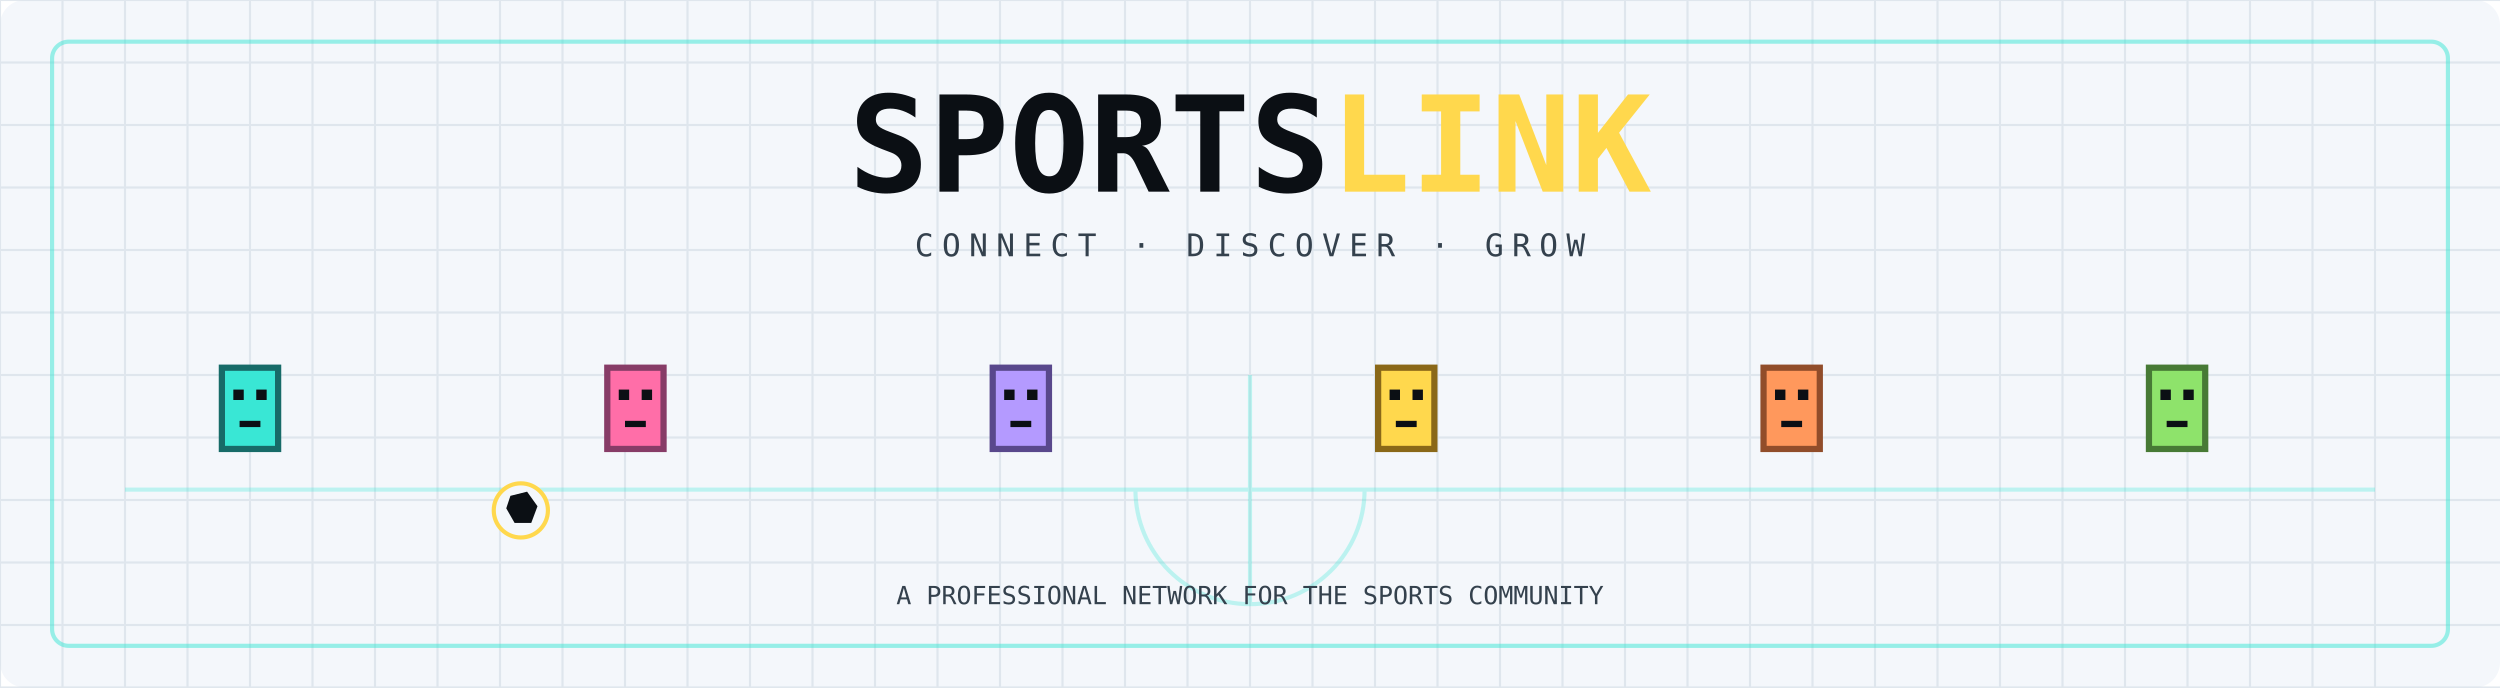
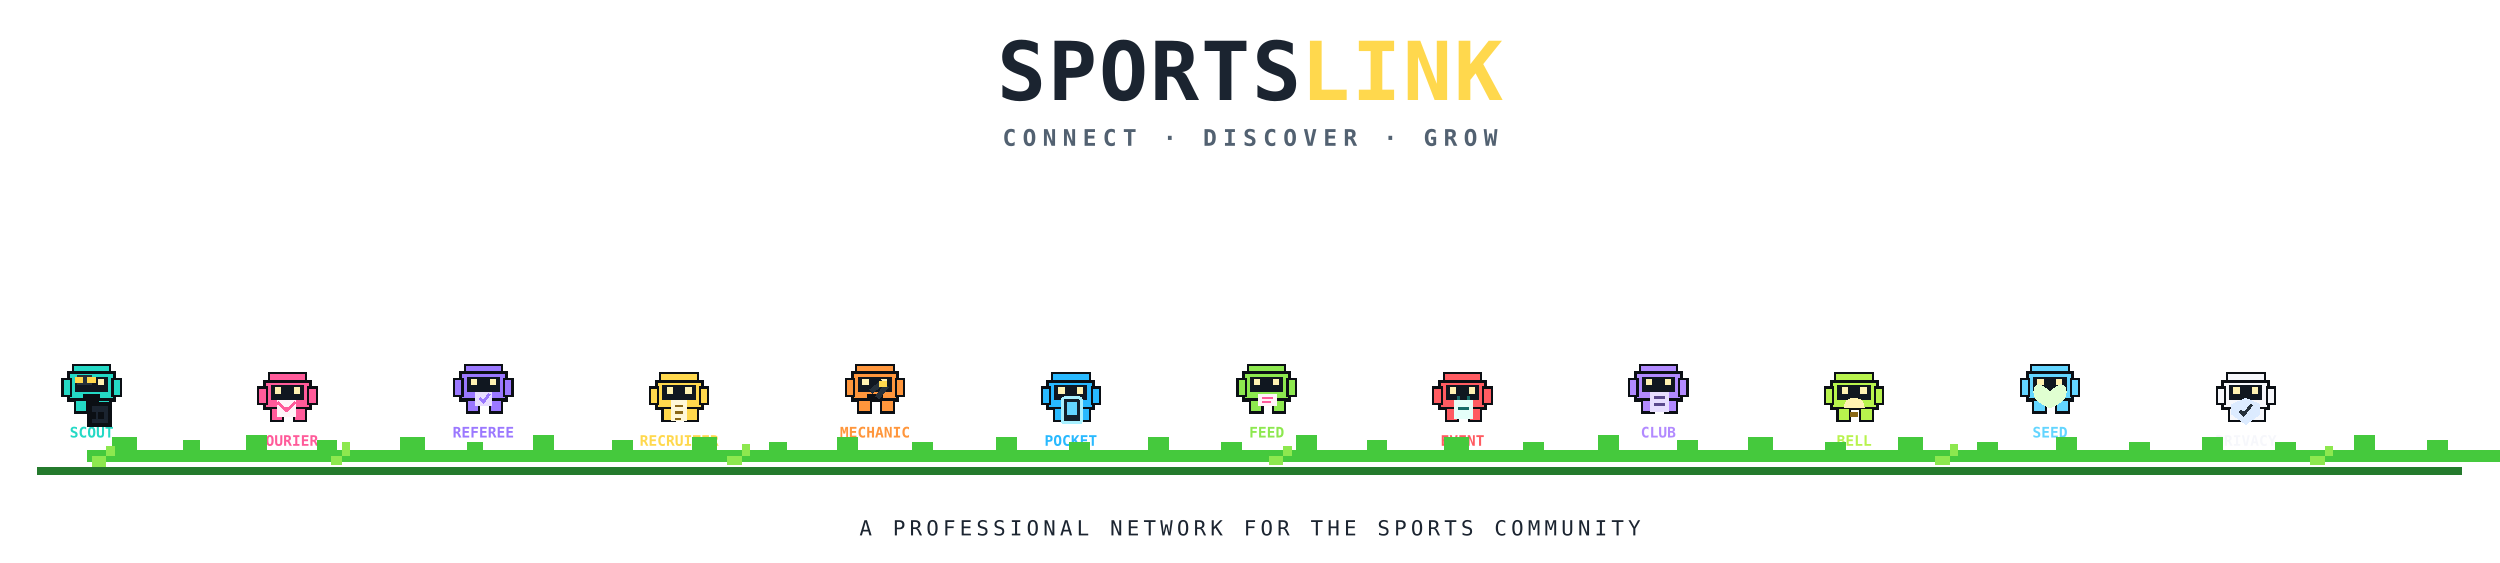
- <svg xmlns="http://www.w3.org/2000/svg" viewBox="0 0 1200 330" role="img" aria-labelledby="t d">
+ <svg xmlns="http://www.w3.org/2000/svg" viewBox="0 0 1200 270" role="img" aria-labelledby="title desc">
  <defs>
-     <style>@keyframes run{0%,100%{transform:translateY(0)}50%{transform:translateY(-7px)}}@keyframes ball{0%,100%{transform:translate(0,0)}50%{transform:translate(130px,-32px)}}@keyframes pulse{0%,100%{opacity:.65}50%{opacity:1}}.bot{animation:run 1s steps(3,end) infinite}.ball{animation:ball 1.5s ease-in-out infinite}.word{animation:pulse 2s ease-in-out infinite}@media(prefers-reduced-motion:reduce){*{animation:none!important}}</style>
+     <style>@media(prefers-reduced-motion:reduce){animateTransform{display:none}}</style>
  </defs>
-   <rect width="1200" height="330" rx="12" fill="#F4F7FB" />
-   <g stroke="#D5DEE7" stroke-width="1" opacity=".7">
-     <path d="M0 0V330" />
-     <path d="M30 0V330" />
-     <path d="M60 0V330" />
-     <path d="M90 0V330" />
-     <path d="M120 0V330" />
-     <path d="M150 0V330" />
-     <path d="M180 0V330" />
-     <path d="M210 0V330" />
-     <path d="M240 0V330" />
-     <path d="M270 0V330" />
-     <path d="M300 0V330" />
-     <path d="M330 0V330" />
-     <path d="M360 0V330" />
-     <path d="M390 0V330" />
-     <path d="M420 0V330" />
-     <path d="M450 0V330" />
-     <path d="M480 0V330" />
-     <path d="M510 0V330" />
-     <path d="M540 0V330" />
-     <path d="M570 0V330" />
-     <path d="M600 0V330" />
-     <path d="M630 0V330" />
-     <path d="M660 0V330" />
-     <path d="M690 0V330" />
-     <path d="M720 0V330" />
-     <path d="M750 0V330" />
-     <path d="M780 0V330" />
-     <path d="M810 0V330" />
-     <path d="M840 0V330" />
-     <path d="M870 0V330" />
-     <path d="M900 0V330" />
-     <path d="M930 0V330" />
-     <path d="M960 0V330" />
-     <path d="M990 0V330" />
-     <path d="M1020 0V330" />
-     <path d="M1050 0V330" />
-     <path d="M1080 0V330" />
-     <path d="M1110 0V330" />
-     <path d="M1140 0V330" />
-     <path d="M0 0H1200" />
-     <path d="M0 30H1200" />
-     <path d="M0 60H1200" />
-     <path d="M0 90H1200" />
-     <path d="M0 120H1200" />
-     <path d="M0 150H1200" />
-     <path d="M0 180H1200" />
-     <path d="M0 210H1200" />
-     <path d="M0 240H1200" />
-     <path d="M0 270H1200" />
-     <path d="M0 300H1200" />
-     <path d="M0 330H1200" />
-   </g>
-   <rect x="25" y="20" width="1150" height="290" rx="8" fill="none" stroke="#39E7D5" stroke-opacity=".5" stroke-width="2" />
-   <path d="M60 235H1140M600 180v110m-55-55a55 55 0 1 0 110 0" fill="none" stroke="#39E7D5" stroke-opacity=".3" stroke-width="2" />
-   <text class="word" x="600" y="92" text-anchor="middle" font-family="monospace" font-weight="900" font-size="64" fill="#0b0f14">SPORTS<tspan fill="#FFD84D">LINK</tspan>
-   </text>
-   <text x="600" y="123" text-anchor="middle" font-family="monospace" font-size="15" letter-spacing="4" fill="#34414D">CONNECT · DISCOVER · GROW</text>
-   <g class="bot" style="animation-delay:0s" transform="translate(105 175)">
-     <rect width="30" height="42" fill="#176B68" />
-     <rect x="3" y="3" width="24" height="36" fill="#39E7D5" />
-     <rect x="7" y="12" width="5" height="5" fill="#0b0f14" />
-     <rect x="18" y="12" width="5" height="5" fill="#0b0f14" />
-     <rect x="10" y="27" width="10" height="3" fill="#0b0f14" />
-   </g>
-   <g class="bot" style="animation-delay:-0.13s" transform="translate(290 175)">
-     <rect width="30" height="42" fill="#873C67" />
-     <rect x="3" y="3" width="24" height="36" fill="#FF6EA8" />
-     <rect x="7" y="12" width="5" height="5" fill="#0b0f14" />
-     <rect x="18" y="12" width="5" height="5" fill="#0b0f14" />
-     <rect x="10" y="27" width="10" height="3" fill="#0b0f14" />
-   </g>
-   <g class="bot" style="animation-delay:-0.26s" transform="translate(475 175)">
-     <rect width="30" height="42" fill="#59488C" />
-     <rect x="3" y="3" width="24" height="36" fill="#B49AFF" />
-     <rect x="7" y="12" width="5" height="5" fill="#0b0f14" />
-     <rect x="18" y="12" width="5" height="5" fill="#0b0f14" />
-     <rect x="10" y="27" width="10" height="3" fill="#0b0f14" />
-   </g>
-   <g class="bot" style="animation-delay:-0.39s" transform="translate(660 175)">
-     <rect width="30" height="42" fill="#8A6818" />
-     <rect x="3" y="3" width="24" height="36" fill="#FFD84D" />
-     <rect x="7" y="12" width="5" height="5" fill="#0b0f14" />
-     <rect x="18" y="12" width="5" height="5" fill="#0b0f14" />
-     <rect x="10" y="27" width="10" height="3" fill="#0b0f14" />
-   </g>
-   <g class="bot" style="animation-delay:-0.52s" transform="translate(845 175)">
-     <rect width="30" height="42" fill="#914D2A" />
-     <rect x="3" y="3" width="24" height="36" fill="#FF985C" />
-     <rect x="7" y="12" width="5" height="5" fill="#0b0f14" />
-     <rect x="18" y="12" width="5" height="5" fill="#0b0f14" />
-     <rect x="10" y="27" width="10" height="3" fill="#0b0f14" />
-   </g>
-   <g class="bot" style="animation-delay:-0.65s" transform="translate(1030 175)">
-     <rect width="30" height="42" fill="#477A35" />
-     <rect x="3" y="3" width="24" height="36" fill="#8EE36B" />
-     <rect x="7" y="12" width="5" height="5" fill="#0b0f14" />
-     <rect x="18" y="12" width="5" height="5" fill="#0b0f14" />
-     <rect x="10" y="27" width="10" height="3" fill="#0b0f14" />
-   </g>
-   <g class="ball">
-     <circle cx="250" cy="245" r="13" fill="#F4F7FB" stroke="#FFD84D" stroke-width="2" />
-     <path d="m245 238 8-2 5 7-3 8h-8l-4-7z" fill="#0b0f14" />
-   </g>
-   <text x="600" y="290" text-anchor="middle" font-family="monospace" font-size="12" fill="#34414D">A PROFESSIONAL NETWORK FOR THE SPORTS COMMUNITY</text>
+   <g font-family="monospace" font-weight="bold" text-anchor="middle">
+     <text x="600" y="48" font-size="39" letter-spacing="1" fill="#1B2430">SPORTS<tspan fill="#FFD84D">LINK</tspan>
+     </text>
+     <text x="600" y="70" font-size="11" letter-spacing="3" fill="#526171">CONNECT · DISCOVER · GROW</text>
+   </g>
+   <g transform="translate(30 173)">
+     <animateTransform attributeName="transform" type="translate" values="30 173;30 168;30 173" dur="1.25s" repeatCount="indefinite" begin="0s" />
+     <g shape-rendering="crispEdges">
+       <rect x="5" y="2" width="18" height="4" fill="#24D9C5" stroke="#0B0F14" stroke-width="1" />
+       <rect x="3" y="6" width="22" height="13" fill="#24D9C5" stroke="#0B0F14" stroke-width="1.5" />
+       <rect x="6" y="8" width="16" height="7" fill="#101720" />
+       <rect x="8" y="9" width="3" height="3" fill="#FFF2B2" />
+       <rect x="17" y="9" width="3" height="3" fill="#FFF2B2" />
+       <rect x="10" y="16" width="8" height="2" fill="#0B0F14" />
+       <rect x="6" y="19" width="6" height="6" fill="#24D9C5" stroke="#0B0F14" stroke-width="1" />
+       <rect x="17" y="19" width="6" height="6" fill="#24D9C5" stroke="#0B0F14" stroke-width="1" />
+       <rect x="0" y="9" width="4" height="8" fill="#24D9C5" stroke="#0B0F14" stroke-width="1" />
+       <rect x="24" y="9" width="4" height="8" fill="#24D9C5" stroke="#0B0F14" stroke-width="1" />
+       <rect x="7" y="7" width="7" height="5" fill="#26313B" />
+       <rect x="6" y="8" width="4" height="3" fill="#FFD84D" />
+       <rect x="12" y="8" width="4" height="3" fill="#FFD84D" />
+       <path d="M10 9h2" stroke="#26313B" stroke-width="1" />
+     </g>
+     <text x="14" y="37" text-anchor="middle" fill="#24D9C5" font-family="monospace" font-size="7" font-weight="bold">SCOUT</text>
+   </g>
+   <g transform="translate(124 177)">
+     <animateTransform attributeName="transform" type="translate" values="124 177;124 172;124 177" dur="1.42s" repeatCount="indefinite" begin="0.11s" />
+     <g shape-rendering="crispEdges">
+       <rect x="5" y="2" width="18" height="4" fill="#FF5B9A" stroke="#0B0F14" stroke-width="1" />
+       <rect x="3" y="6" width="22" height="13" fill="#FF5B9A" stroke="#0B0F14" stroke-width="1.5" />
+       <rect x="6" y="8" width="16" height="7" fill="#101720" />
+       <rect x="8" y="9" width="3" height="3" fill="#FFF2B2" />
+       <rect x="17" y="9" width="3" height="3" fill="#FFF2B2" />
+       <rect x="10" y="16" width="8" height="2" fill="#0B0F14" />
+       <rect x="6" y="19" width="6" height="6" fill="#FF5B9A" stroke="#0B0F14" stroke-width="1" />
+       <rect x="17" y="19" width="6" height="6" fill="#FF5B9A" stroke="#0B0F14" stroke-width="1" />
+       <rect x="0" y="9" width="4" height="8" fill="#FF5B9A" stroke="#0B0F14" stroke-width="1" />
+       <rect x="24" y="9" width="4" height="8" fill="#FF5B9A" stroke="#0B0F14" stroke-width="1" />
+       <rect x="9" y="15" width="9" height="8" fill="#FFF4F8" />
+       <path d="M9 16l4.5 4 4.5-4" fill="none" stroke="#FF5B9A" stroke-width="1.5" />
+     </g>
+     <text x="14" y="37" text-anchor="middle" fill="#FF5B9A" font-family="monospace" font-size="7" font-weight="bold">COURIER</text>
+   </g>
+   <g transform="translate(218 173)">
+     <animateTransform attributeName="transform" type="translate" values="218 173;218 168;218 173" dur="1.59s" repeatCount="indefinite" begin="0.22s" />
+     <g shape-rendering="crispEdges">
+       <rect x="5" y="2" width="18" height="4" fill="#9B78FF" stroke="#0B0F14" stroke-width="1" />
+       <rect x="3" y="6" width="22" height="13" fill="#9B78FF" stroke="#0B0F14" stroke-width="1.5" />
+       <rect x="6" y="8" width="16" height="7" fill="#101720" />
+       <rect x="8" y="9" width="3" height="3" fill="#FFF2B2" />
+       <rect x="17" y="9" width="3" height="3" fill="#FFF2B2" />
+       <rect x="10" y="16" width="8" height="2" fill="#0B0F14" />
+       <rect x="6" y="19" width="6" height="6" fill="#9B78FF" stroke="#0B0F14" stroke-width="1" />
+       <rect x="17" y="19" width="6" height="6" fill="#9B78FF" stroke="#0B0F14" stroke-width="1" />
+       <rect x="0" y="9" width="4" height="8" fill="#9B78FF" stroke="#0B0F14" stroke-width="1" />
+       <rect x="24" y="9" width="4" height="8" fill="#9B78FF" stroke="#0B0F14" stroke-width="1" />
+       <path d="M10 15h8v7h-8z" fill="#E8DEFF" />
+       <path d="M12 18l2 2 3-4" fill="none" stroke="#9B78FF" stroke-width="1.5" />
+     </g>
+     <text x="14" y="37" text-anchor="middle" fill="#9B78FF" font-family="monospace" font-size="7" font-weight="bold">REFEREE</text>
+   </g>
+   <g transform="translate(312 177)">
+     <animateTransform attributeName="transform" type="translate" values="312 177;312 172;312 177" dur="1.76s" repeatCount="indefinite" begin="0.33s" />
+     <g shape-rendering="crispEdges">
+       <rect x="5" y="2" width="18" height="4" fill="#FFD84D" stroke="#0B0F14" stroke-width="1" />
+       <rect x="3" y="6" width="22" height="13" fill="#FFD84D" stroke="#0B0F14" stroke-width="1.5" />
+       <rect x="6" y="8" width="16" height="7" fill="#101720" />
+       <rect x="8" y="9" width="3" height="3" fill="#FFF2B2" />
+       <rect x="17" y="9" width="3" height="3" fill="#FFF2B2" />
+       <rect x="10" y="16" width="8" height="2" fill="#0B0F14" />
+       <rect x="6" y="19" width="6" height="6" fill="#FFD84D" stroke="#0B0F14" stroke-width="1" />
+       <rect x="17" y="19" width="6" height="6" fill="#FFD84D" stroke="#0B0F14" stroke-width="1" />
+       <rect x="0" y="9" width="4" height="8" fill="#FFD84D" stroke="#0B0F14" stroke-width="1" />
+       <rect x="24" y="9" width="4" height="8" fill="#FFD84D" stroke="#0B0F14" stroke-width="1" />
+       <rect x="10" y="15" width="8" height="10" fill="#FFF8D8" />
+       <path d="M12 18h4m-4 3h4m-4 3h3" stroke="#8A6818" stroke-width="1" />
+     </g>
+     <text x="14" y="37" text-anchor="middle" fill="#FFD84D" font-family="monospace" font-size="7" font-weight="bold">RECRUITER</text>
+   </g>
+   <g transform="translate(406 173)">
+     <animateTransform attributeName="transform" type="translate" values="406 173;406 168;406 173" dur="1.25s" repeatCount="indefinite" begin="0.44s" />
+     <g shape-rendering="crispEdges">
+       <rect x="5" y="2" width="18" height="4" fill="#FF963C" stroke="#0B0F14" stroke-width="1" />
+       <rect x="3" y="6" width="22" height="13" fill="#FF963C" stroke="#0B0F14" stroke-width="1.5" />
+       <rect x="6" y="8" width="16" height="7" fill="#101720" />
+       <rect x="8" y="9" width="3" height="3" fill="#FFF2B2" />
+       <rect x="17" y="9" width="3" height="3" fill="#FFF2B2" />
+       <rect x="10" y="16" width="8" height="2" fill="#0B0F14" />
+       <rect x="6" y="19" width="6" height="6" fill="#FF963C" stroke="#0B0F14" stroke-width="1" />
+       <rect x="17" y="19" width="6" height="6" fill="#FF963C" stroke="#0B0F14" stroke-width="1" />
+       <rect x="0" y="9" width="4" height="8" fill="#FF963C" stroke="#0B0F14" stroke-width="1" />
+       <rect x="24" y="9" width="4" height="8" fill="#FF963C" stroke="#0B0F14" stroke-width="1" />
+       <path d="M12 15l5-4 2 2-4 5" stroke="#26313B" stroke-width="2.5" fill="none" />
+       <rect x="16" y="10" width="4" height="3" fill="#FFD84D" />
+     </g>
+     <text x="14" y="37" text-anchor="middle" fill="#FF963C" font-family="monospace" font-size="7" font-weight="bold">MECHANIC</text>
+   </g>
+   <g transform="translate(500 177)">
+     <animateTransform attributeName="transform" type="translate" values="500 177;500 172;500 177" dur="1.42s" repeatCount="indefinite" begin="0.55s" />
+     <g shape-rendering="crispEdges">
+       <rect x="5" y="2" width="18" height="4" fill="#28B9FF" stroke="#0B0F14" stroke-width="1" />
+       <rect x="3" y="6" width="22" height="13" fill="#28B9FF" stroke="#0B0F14" stroke-width="1.5" />
+       <rect x="6" y="8" width="16" height="7" fill="#101720" />
+       <rect x="8" y="9" width="3" height="3" fill="#FFF2B2" />
+       <rect x="17" y="9" width="3" height="3" fill="#FFF2B2" />
+       <rect x="10" y="16" width="8" height="2" fill="#0B0F14" />
+       <rect x="6" y="19" width="6" height="6" fill="#28B9FF" stroke="#0B0F14" stroke-width="1" />
+       <rect x="17" y="19" width="6" height="6" fill="#28B9FF" stroke="#0B0F14" stroke-width="1" />
+       <rect x="0" y="9" width="4" height="8" fill="#28B9FF" stroke="#0B0F14" stroke-width="1" />
+       <rect x="24" y="9" width="4" height="8" fill="#28B9FF" stroke="#0B0F14" stroke-width="1" />
+       <rect x="10" y="14" width="9" height="12" rx="1" fill="#14202B" stroke="#A8F0FF" stroke-width="1.5" />
+       <rect x="12" y="16" width="5" height="6" fill="#63D5FF" />
+     </g>
+     <text x="14" y="37" text-anchor="middle" fill="#28B9FF" font-family="monospace" font-size="7" font-weight="bold">POCKET</text>
+   </g>
+   <g transform="translate(594 173)">
+     <animateTransform attributeName="transform" type="translate" values="594 173;594 168;594 173" dur="1.59s" repeatCount="indefinite" begin="0.66s" />
+     <g shape-rendering="crispEdges">
+       <rect x="5" y="2" width="18" height="4" fill="#8DE84F" stroke="#0B0F14" stroke-width="1" />
+       <rect x="3" y="6" width="22" height="13" fill="#8DE84F" stroke="#0B0F14" stroke-width="1.5" />
+       <rect x="6" y="8" width="16" height="7" fill="#101720" />
+       <rect x="8" y="9" width="3" height="3" fill="#FFF2B2" />
+       <rect x="17" y="9" width="3" height="3" fill="#FFF2B2" />
+       <rect x="10" y="16" width="8" height="2" fill="#0B0F14" />
+       <rect x="6" y="19" width="6" height="6" fill="#8DE84F" stroke="#0B0F14" stroke-width="1" />
+       <rect x="17" y="19" width="6" height="6" fill="#8DE84F" stroke="#0B0F14" stroke-width="1" />
+       <rect x="0" y="9" width="4" height="8" fill="#8DE84F" stroke="#0B0F14" stroke-width="1" />
+       <rect x="24" y="9" width="4" height="8" fill="#8DE84F" stroke="#0B0F14" stroke-width="1" />
+       <rect x="10" y="16" width="9" height="6" fill="#FFF4F8" />
+       <path d="M12 18h5m-5 2h4" stroke="#FF5B9A" stroke-width="1" />
+     </g>
+     <text x="14" y="37" text-anchor="middle" fill="#8DE84F" font-family="monospace" font-size="7" font-weight="bold">FEED</text>
+   </g>
+   <g transform="translate(688 177)">
+     <animateTransform attributeName="transform" type="translate" values="688 177;688 172;688 177" dur="1.76s" repeatCount="indefinite" begin="0.77s" />
+     <g shape-rendering="crispEdges">
+       <rect x="5" y="2" width="18" height="4" fill="#FF5B61" stroke="#0B0F14" stroke-width="1" />
+       <rect x="3" y="6" width="22" height="13" fill="#FF5B61" stroke="#0B0F14" stroke-width="1.5" />
+       <rect x="6" y="8" width="16" height="7" fill="#101720" />
+       <rect x="8" y="9" width="3" height="3" fill="#FFF2B2" />
+       <rect x="17" y="9" width="3" height="3" fill="#FFF2B2" />
+       <rect x="10" y="16" width="8" height="2" fill="#0B0F14" />
+       <rect x="6" y="19" width="6" height="6" fill="#FF5B61" stroke="#0B0F14" stroke-width="1" />
+       <rect x="17" y="19" width="6" height="6" fill="#FF5B61" stroke="#0B0F14" stroke-width="1" />
+       <rect x="0" y="9" width="4" height="8" fill="#FF5B61" stroke="#0B0F14" stroke-width="1" />
+       <rect x="24" y="9" width="4" height="8" fill="#FF5B61" stroke="#0B0F14" stroke-width="1" />
+       <rect x="10" y="15" width="9" height="9" fill="#E5FFF9" />
+       <path d="M12 15v-2m5 2v-2m-5 6h5" stroke="#176B68" stroke-width="1.5" />
+     </g>
+     <text x="14" y="37" text-anchor="middle" fill="#FF5B61" font-family="monospace" font-size="7" font-weight="bold">EVENT</text>
+   </g>
+   <g transform="translate(782 173)">
+     <animateTransform attributeName="transform" type="translate" values="782 173;782 168;782 173" dur="1.25s" repeatCount="indefinite" begin="0.88s" />
+     <g shape-rendering="crispEdges">
+       <rect x="5" y="2" width="18" height="4" fill="#B28AFF" stroke="#0B0F14" stroke-width="1" />
+       <rect x="3" y="6" width="22" height="13" fill="#B28AFF" stroke="#0B0F14" stroke-width="1.5" />
+       <rect x="6" y="8" width="16" height="7" fill="#101720" />
+       <rect x="8" y="9" width="3" height="3" fill="#FFF2B2" />
+       <rect x="17" y="9" width="3" height="3" fill="#FFF2B2" />
+       <rect x="10" y="16" width="8" height="2" fill="#0B0F14" />
+       <rect x="6" y="19" width="6" height="6" fill="#B28AFF" stroke="#0B0F14" stroke-width="1" />
+       <rect x="17" y="19" width="6" height="6" fill="#B28AFF" stroke="#0B0F14" stroke-width="1" />
+       <rect x="0" y="9" width="4" height="8" fill="#B28AFF" stroke="#0B0F14" stroke-width="1" />
+       <rect x="24" y="9" width="4" height="8" fill="#B28AFF" stroke="#0B0F14" stroke-width="1" />
+       <path d="M10 15h9v10h-9z" fill="#E7DEFF" />
+       <path d="M12 18h5m-5 3h5" stroke="#59488C" stroke-width="1.5" />
+     </g>
+     <text x="14" y="37" text-anchor="middle" fill="#B28AFF" font-family="monospace" font-size="7" font-weight="bold">CLUB</text>
+   </g>
+   <g transform="translate(876 177)">
+     <animateTransform attributeName="transform" type="translate" values="876 177;876 172;876 177" dur="1.42s" repeatCount="indefinite" begin="0.99s" />
+     <g shape-rendering="crispEdges">
+       <rect x="5" y="2" width="18" height="4" fill="#B8F34D" stroke="#0B0F14" stroke-width="1" />
+       <rect x="3" y="6" width="22" height="13" fill="#B8F34D" stroke="#0B0F14" stroke-width="1.5" />
+       <rect x="6" y="8" width="16" height="7" fill="#101720" />
+       <rect x="8" y="9" width="3" height="3" fill="#FFF2B2" />
+       <rect x="17" y="9" width="3" height="3" fill="#FFF2B2" />
+       <rect x="10" y="16" width="8" height="2" fill="#0B0F14" />
+       <rect x="6" y="19" width="6" height="6" fill="#B8F34D" stroke="#0B0F14" stroke-width="1" />
+       <rect x="17" y="19" width="6" height="6" fill="#B8F34D" stroke="#0B0F14" stroke-width="1" />
+       <rect x="0" y="9" width="4" height="8" fill="#B8F34D" stroke="#0B0F14" stroke-width="1" />
+       <rect x="24" y="9" width="4" height="8" fill="#B8F34D" stroke="#0B0F14" stroke-width="1" />
+       <path d="M14 14q-5 0-5 5h10q0-5-5-5z" fill="#FFF2B2" />
+       <rect x="12" y="21" width="4" height="2" fill="#8A6818" />
+     </g>
+     <text x="14" y="37" text-anchor="middle" fill="#B8F34D" font-family="monospace" font-size="7" font-weight="bold">BELL</text>
+   </g>
+   <g transform="translate(970 173)">
+     <animateTransform attributeName="transform" type="translate" values="970 173;970 168;970 173" dur="1.59s" repeatCount="indefinite" begin="1.1s" />
+     <g shape-rendering="crispEdges">
+       <rect x="5" y="2" width="18" height="4" fill="#63D5FF" stroke="#0B0F14" stroke-width="1" />
+       <rect x="3" y="6" width="22" height="13" fill="#63D5FF" stroke="#0B0F14" stroke-width="1.5" />
+       <rect x="6" y="8" width="16" height="7" fill="#101720" />
+       <rect x="8" y="9" width="3" height="3" fill="#FFF2B2" />
+       <rect x="17" y="9" width="3" height="3" fill="#FFF2B2" />
+       <rect x="10" y="16" width="8" height="2" fill="#0B0F14" />
+       <rect x="6" y="19" width="6" height="6" fill="#63D5FF" stroke="#0B0F14" stroke-width="1" />
+       <rect x="17" y="19" width="6" height="6" fill="#63D5FF" stroke="#0B0F14" stroke-width="1" />
+       <rect x="0" y="9" width="4" height="8" fill="#63D5FF" stroke="#0B0F14" stroke-width="1" />
+       <rect x="24" y="9" width="4" height="8" fill="#63D5FF" stroke="#0B0F14" stroke-width="1" />
+       <path d="M14 15q-7-7-8 0 0 5 8 8 8-3 8-8-1-7-8 0z" fill="#E0FFD1" />
+     </g>
+     <text x="14" y="37" text-anchor="middle" fill="#63D5FF" font-family="monospace" font-size="7" font-weight="bold">SEED</text>
+   </g>
+   <g transform="translate(1064 177)">
+     <animateTransform attributeName="transform" type="translate" values="1064 177;1064 172;1064 177" dur="1.76s" repeatCount="indefinite" begin="1.21s" />
+     <g shape-rendering="crispEdges">
+       <rect x="5" y="2" width="18" height="4" fill="#F6F7FB" stroke="#0B0F14" stroke-width="1" />
+       <rect x="3" y="6" width="22" height="13" fill="#F6F7FB" stroke="#0B0F14" stroke-width="1.5" />
+       <rect x="6" y="8" width="16" height="7" fill="#101720" />
+       <rect x="8" y="9" width="3" height="3" fill="#FFF2B2" />
+       <rect x="17" y="9" width="3" height="3" fill="#FFF2B2" />
+       <rect x="10" y="16" width="8" height="2" fill="#0B0F14" />
+       <rect x="6" y="19" width="6" height="6" fill="#F6F7FB" stroke="#0B0F14" stroke-width="1" />
+       <rect x="17" y="19" width="6" height="6" fill="#F6F7FB" stroke="#0B0F14" stroke-width="1" />
+       <rect x="0" y="9" width="4" height="8" fill="#F6F7FB" stroke="#0B0F14" stroke-width="1" />
+       <rect x="24" y="9" width="4" height="8" fill="#F6F7FB" stroke="#0B0F14" stroke-width="1" />
+       <path d="M14 14l7 3v5l-7 5-7-5v-5z" fill="#DCEBFF" />
+       <path d="M11 20l2 2 4-5" fill="none" stroke="#26313B" stroke-width="1.5" />
+     </g>
+     <text x="14" y="37" text-anchor="middle" fill="#F6F7FB" font-family="monospace" font-size="7" font-weight="bold">PRIVACY</text>
+   </g>
+   <g shape-rendering="crispEdges">
+     <path d="M18 222h24v-6h12v-6h12v6h22v-5h8v5h22v-7h10v7h24v-5h10v5h30v-6h12v6h20v-4h8v4h24v-7h10v7h28v-5h10v5h28v-6h12v6h25v-4h9v4h24v-6h10v6h26v-4h10v4h30v-6h10v6h25v-4h10v4h28v-6h10v6h25v-4h10v4h26v-7h10v7h24v-5h10v5h27v-6h12v6h26v-4h10v4h26v-7h10v7h28v-5h10v5h24v-6h12v6h25v-4h10v4h25v-6h12v6h26v-4h10v4h28v-6h10v6h25v-4h10v4h25v-6h10v6h25v-4h10v4h28v-7h10v7h25v-5h10v5h27v-6h10v6h20v-4h10v4h20v-6h10v6h20v-4h10v4h20v-6h10v6h15v6H18z" fill="#45C93D" />
+     <path d="M18 224h1164v4H18z" fill="#247A2D" />
+     <path d="M44 219h7v-5h4v5h-4v5h-7zm115 0h5v-7h4v7h-4v4h-5zm190 0h7v-6h4v6h-4v4h-7zm260 0h7v-5h4v5h-4v4h-7zm320 0h7v-6h4v6h-4v4h-7zm180 0h7v-5h4v5h-4v4h-7z" fill="#8DE84F" />
+   </g>
+   <g transform="translate(0 0)" shape-rendering="crispEdges">
+     <g>
+       <animateTransform attributeName="transform" type="translate" values="0 0;210 -24;440 0;690 -18;920 0;1160 -20;0 0" dur="7s" repeatCount="indefinite" />
+       <rect x="43" y="194" width="10" height="10" fill="#1B2430" stroke="#0B0F14" stroke-width="2" />
+       <rect x="47" y="198" width="3" height="3" fill="#0B0F14" />
+       <rect x="43" y="198" width="3" height="3" fill="#0B0F14" />
+     </g>
+   </g>
+   <text x="600" y="257" text-anchor="middle" font-family="monospace" font-size="10" letter-spacing="2" fill="#1B2430">A PROFESSIONAL NETWORK FOR THE SPORTS COMMUNITY</text>
</svg>
